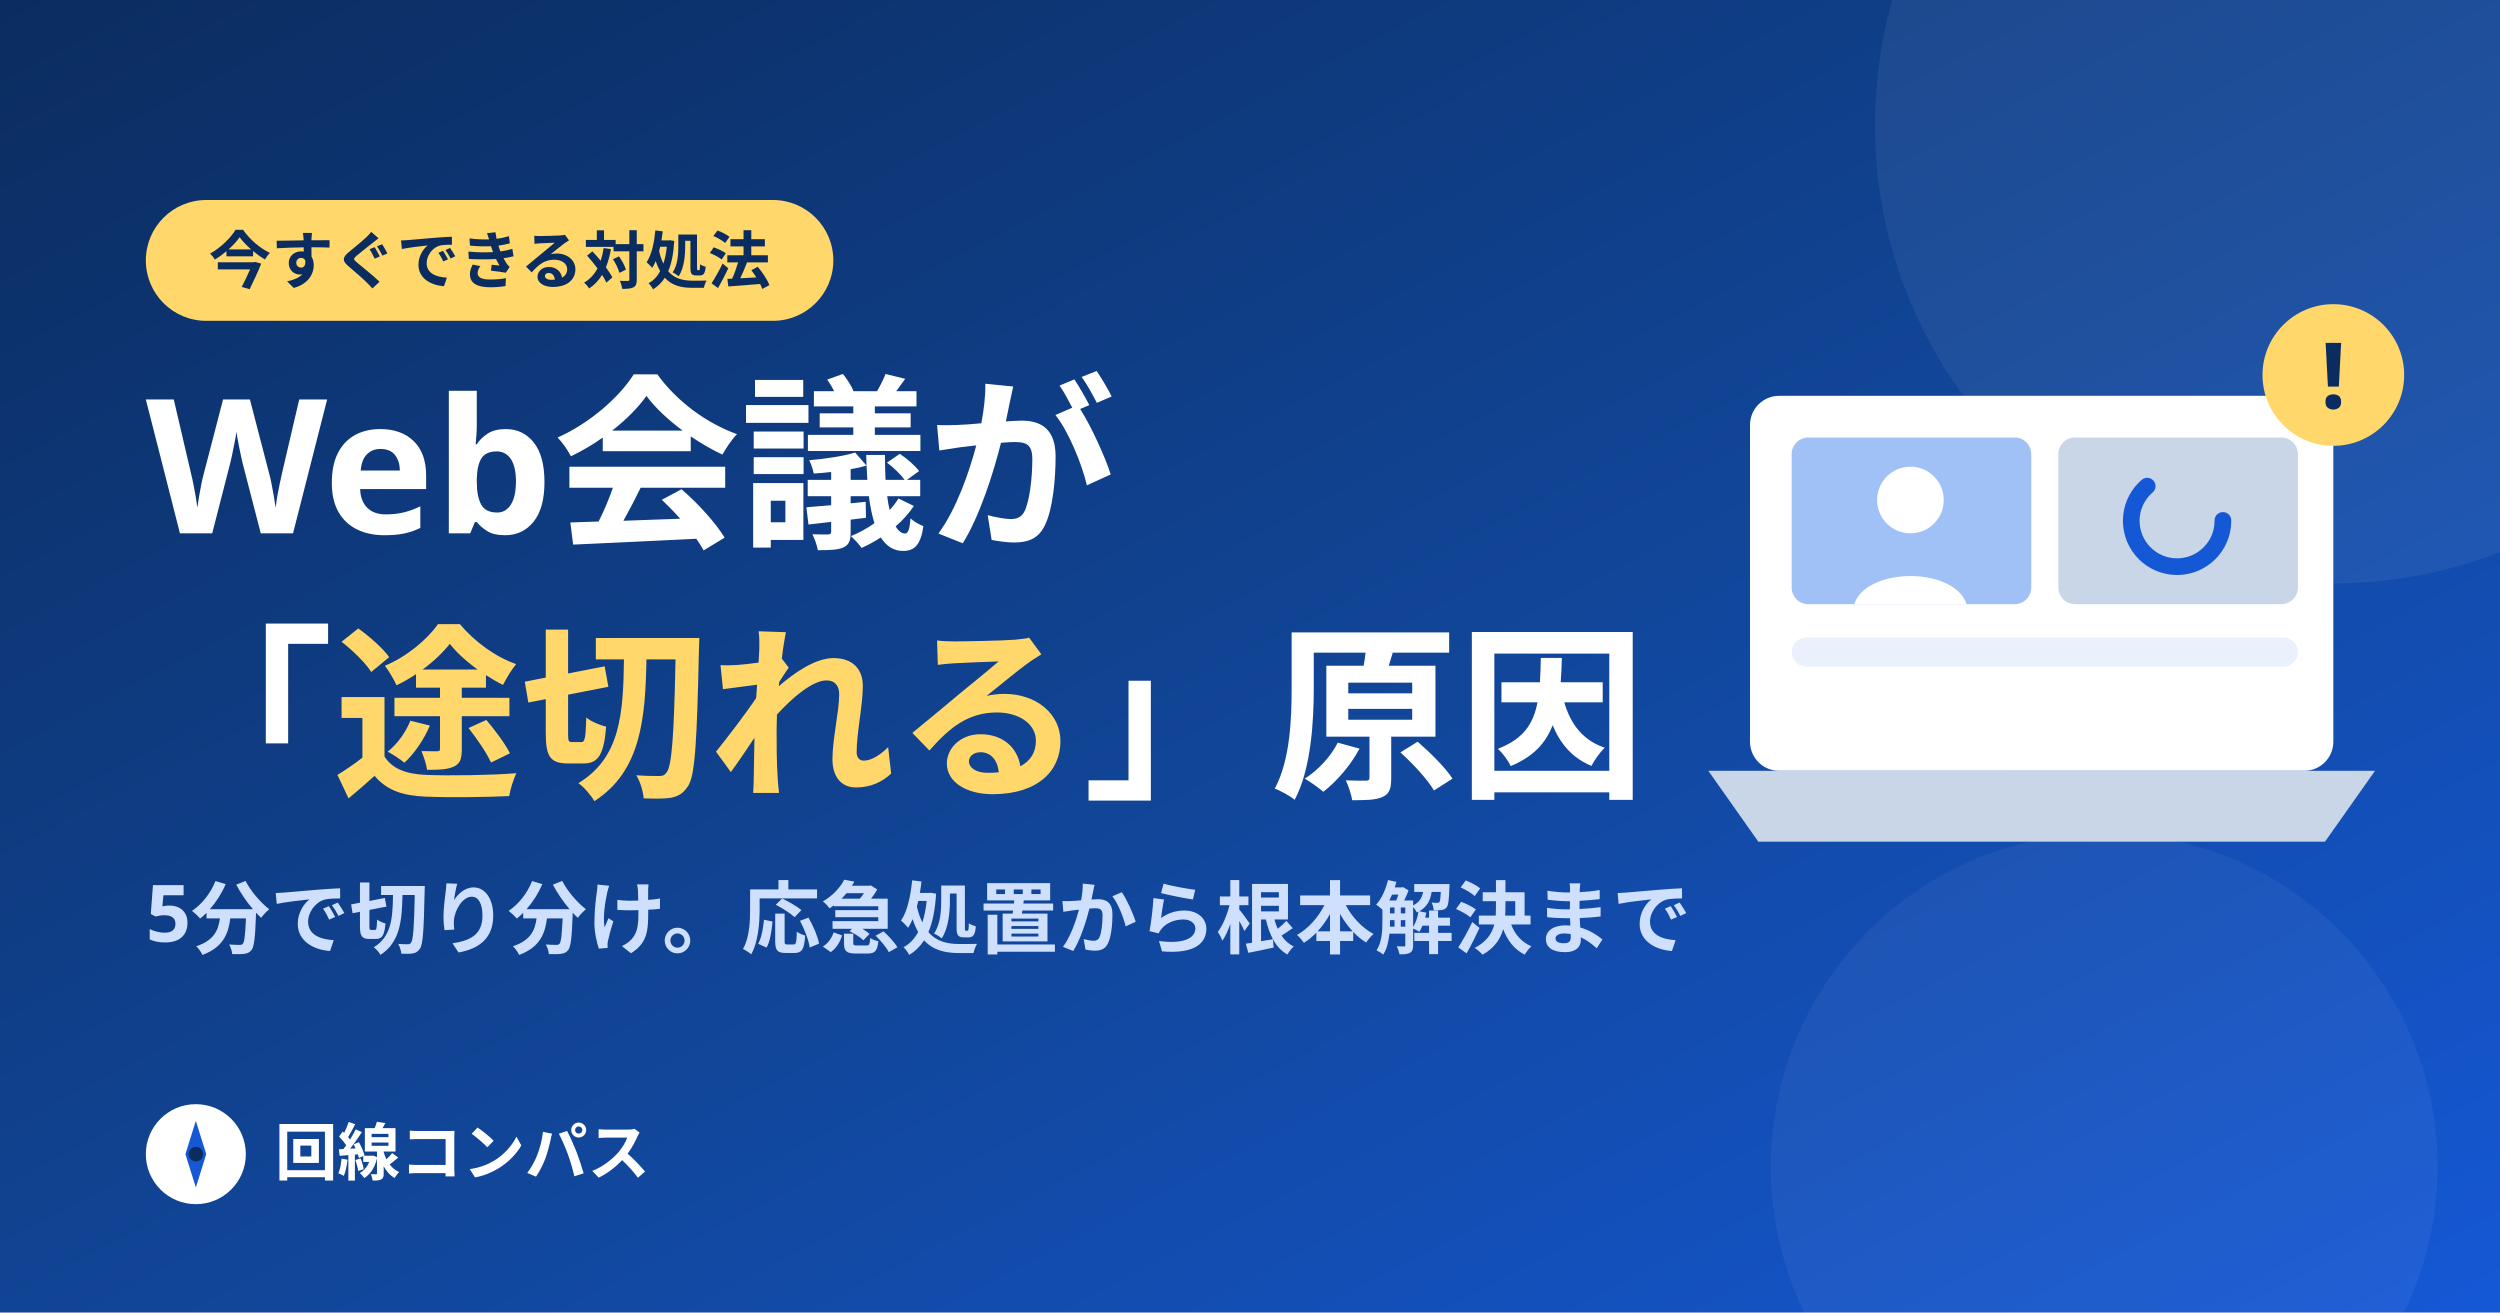
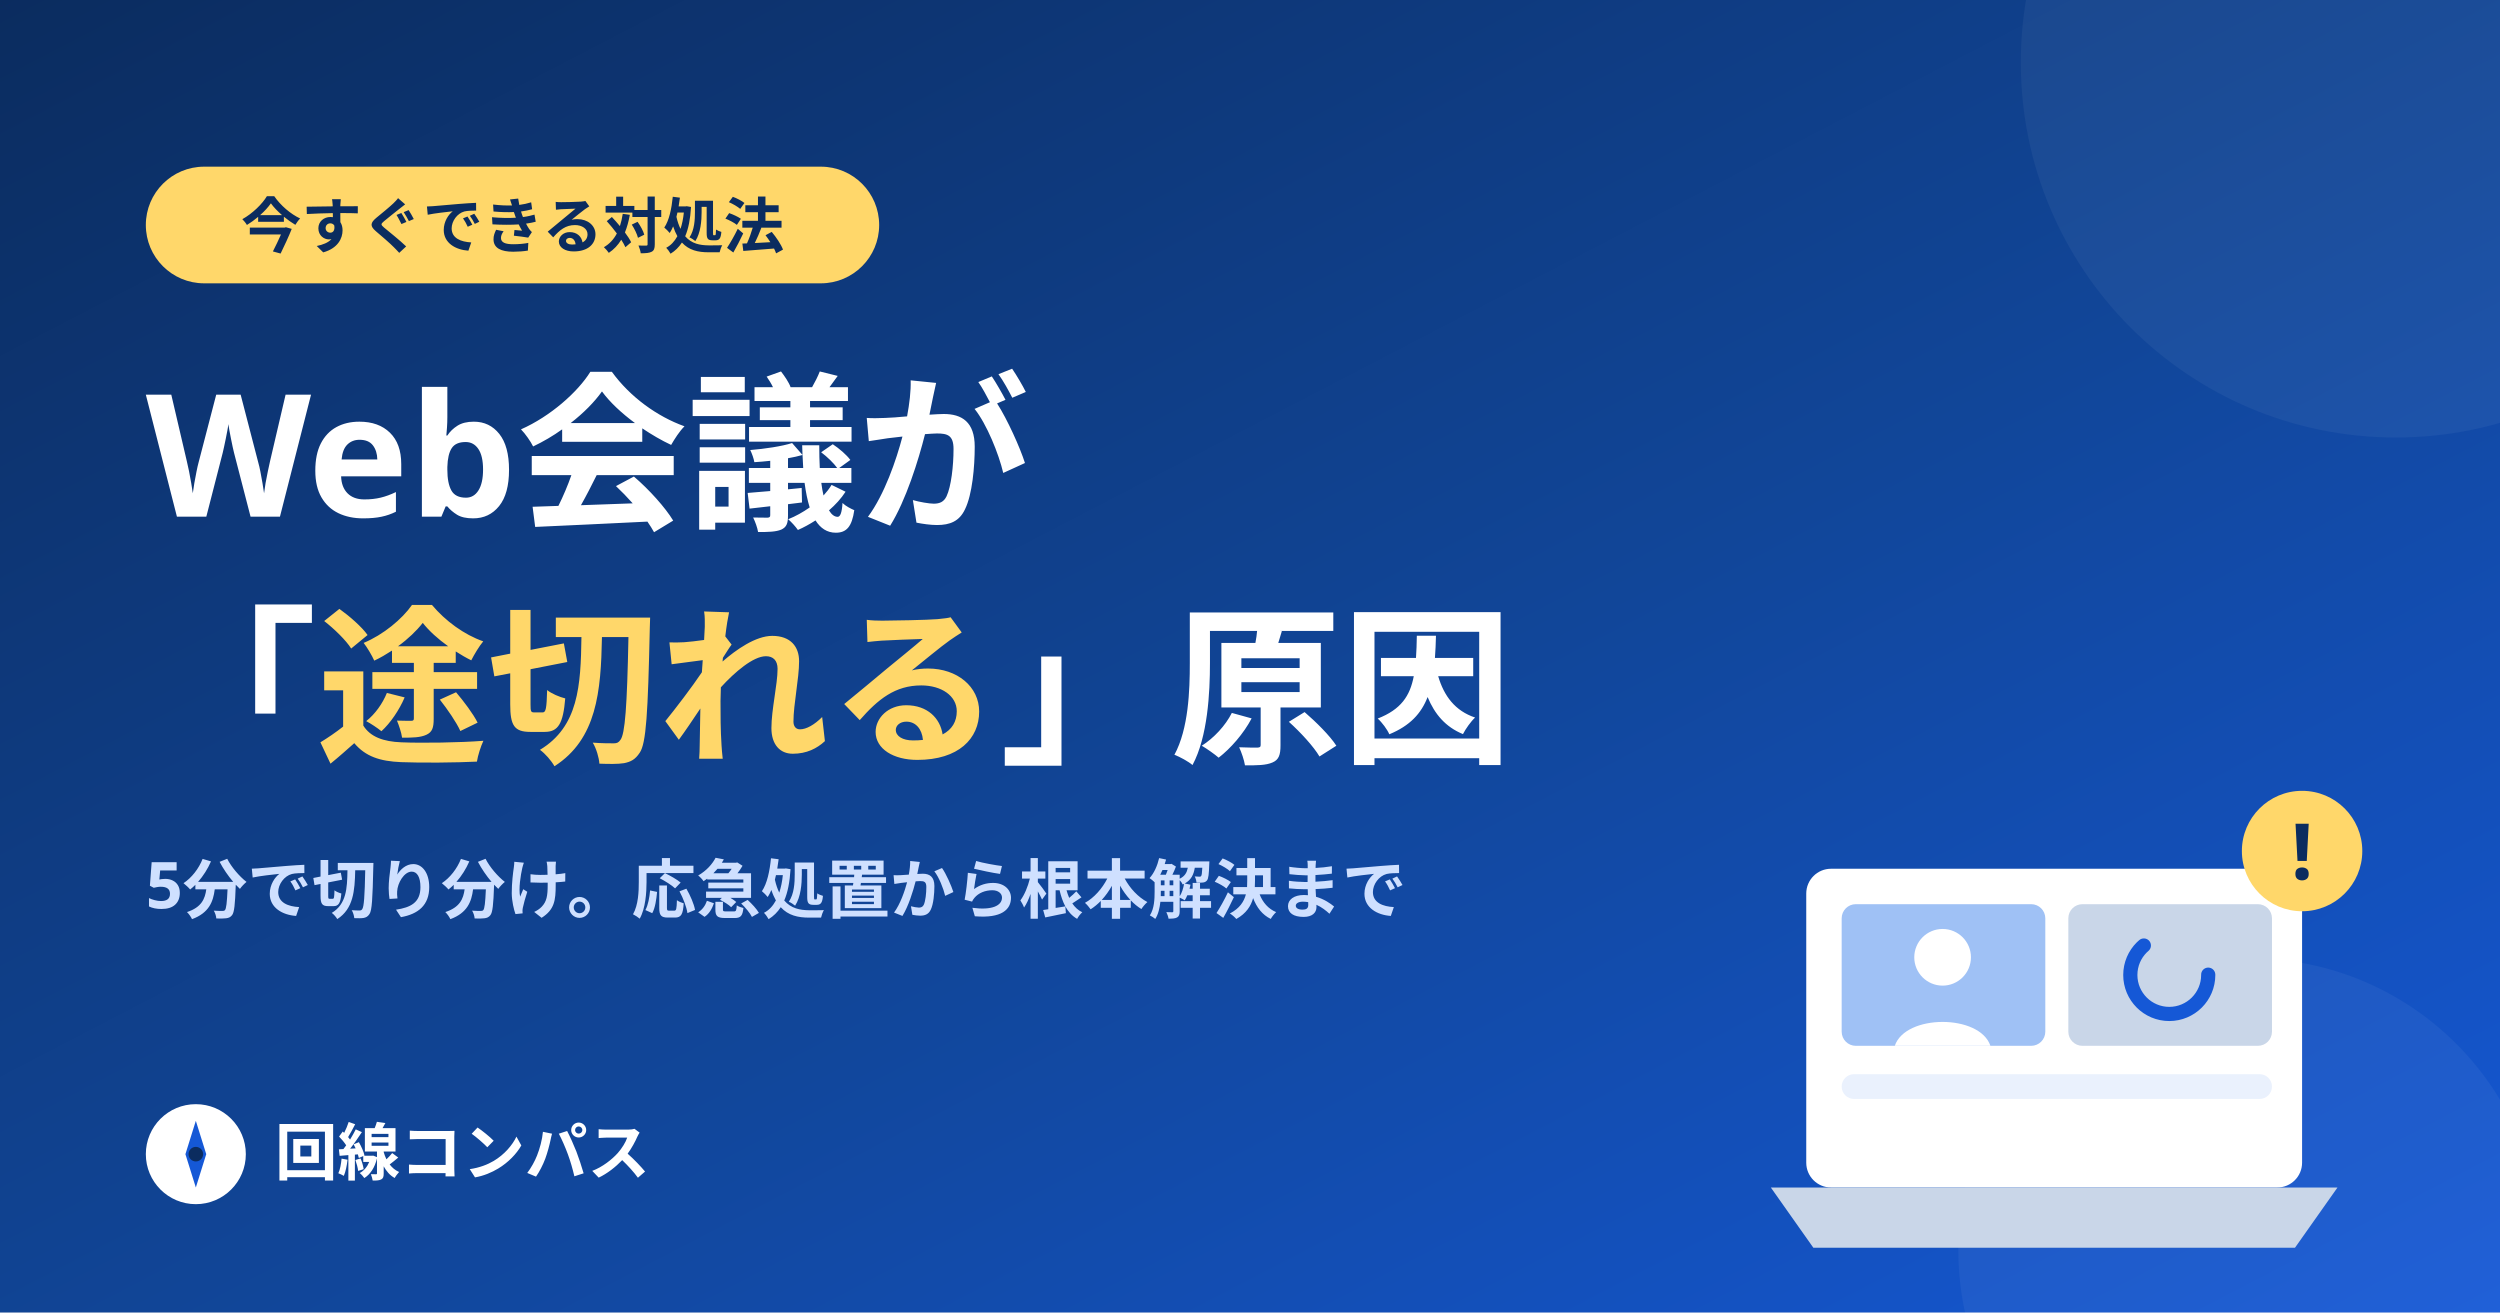
<svg xmlns="http://www.w3.org/2000/svg" viewBox="0 0 1200 630" role="img" aria-label="Web会議が途切れる原因と対処法" font-family="'Noto Sans JP','Hiragino Sans','Yu Gothic',Meiryo,sans-serif">
  <defs>
    <linearGradient id="bg" x1="0" y1="0" x2="1" y2="1">
      <stop offset="0" stop-color="#0b2c5f" />
      <stop offset=".55" stop-color="#114699" />
      <stop offset="1" stop-color="#1558d6" />
    </linearGradient>
  </defs>
  <rect width="1200" height="630" fill="url(#bg)" />
-   <circle cx="1120" cy="60" r="220" fill="#ffffff" opacity=".06" />
-   <circle cx="1010" cy="560" r="160" fill="#ffffff" opacity=".05" />
-   <g transform="translate(820,170)">
+   <circle cx="1150" cy="30" r="180" fill="#ffffff" opacity=".05" />
+   <circle cx="1080" cy="600" r="140" fill="#ffffff" opacity=".05" />
+   <g transform="translate(850, 400) scale(0.85)">
    <rect x="20" y="20" width="280" height="180" rx="14" fill="#ffffff" />
    <rect x="40" y="40" width="115" height="80" rx="8" fill="#9fc1f5" />
    <circle cx="97" cy="70" r="16" fill="#ffffff" />
    <path d="M70 120 c6-18 48-18 54 0z" fill="#ffffff" />
    <rect x="168" y="40" width="115" height="80" rx="8" fill="#c9d6e8" />
    <circle cx="225" cy="80" r="22" fill="none" stroke="#1558d6" stroke-width="8" stroke-dasharray="88 50" stroke-linecap="round" />
    <rect x="40" y="136" width="243" height="14" rx="7" fill="#eaf1fd" />
    <path d="M0 200 h320 l-24 34 H24 Z" fill="#c9d6e8" />
    <circle cx="300" cy="10" r="34" fill="#ffd76a" />
    <text x="300" y="26" text-anchor="middle" font-size="44" font-weight="800" fill="#0b2c5f">!</text>
  </g>
-   <rect x="70" y="96" width="330" height="58" rx="29" fill="#ffd76a" />
-   <text x="235" y="136" text-anchor="middle" font-size="30" font-weight="800" fill="#0b2c5f">今すぐできる対処法</text>
-   <text x="70" y="256" font-size="90" font-weight="800" fill="#ffffff">Web会議が</text>
-   <text x="70" y="376" font-size="90" font-weight="800" fill="#ffffff">「<tspan fill="#ffd76a">途切れる</tspan>」原因</text>
-   <text x="70" y="452" font-size="38" font-weight="600" fill="#cfe0ff">5分で切り分け。応急処置から根本解決まで</text>
+   <rect x="70" y="80" width="352" height="56" rx="28" fill="#ffd76a" />
+   <text x="246" y="119" text-anchor="middle" font-size="29" font-weight="800" fill="#0b2c5f">今すぐできる対処法</text>
+   <text x="70" y="248" font-size="82" font-weight="800" fill="#ffffff">Web会議が</text>
+   <text x="70" y="360" font-size="82" font-weight="800" fill="#ffffff">「<tspan fill="#ffd76a">途切れる</tspan>」原因</text>
+   <text x="70" y="436" font-size="31" font-weight="600" fill="#cfe0ff">5分で切り分け。応急処置から根本解決まで</text>
  <g transform="translate(70,530)">
    <circle cx="24" cy="24" r="24" fill="#ffffff" />
    <polygon points="24,8 29,24 24,40 19,24" fill="#1558d6" />
    <circle cx="24" cy="24" r="3.5" fill="#0b2c5f" />
    <text x="62" y="34" font-size="30" font-weight="800" fill="#ffffff">回線コンパス</text>
  </g>
</svg>
